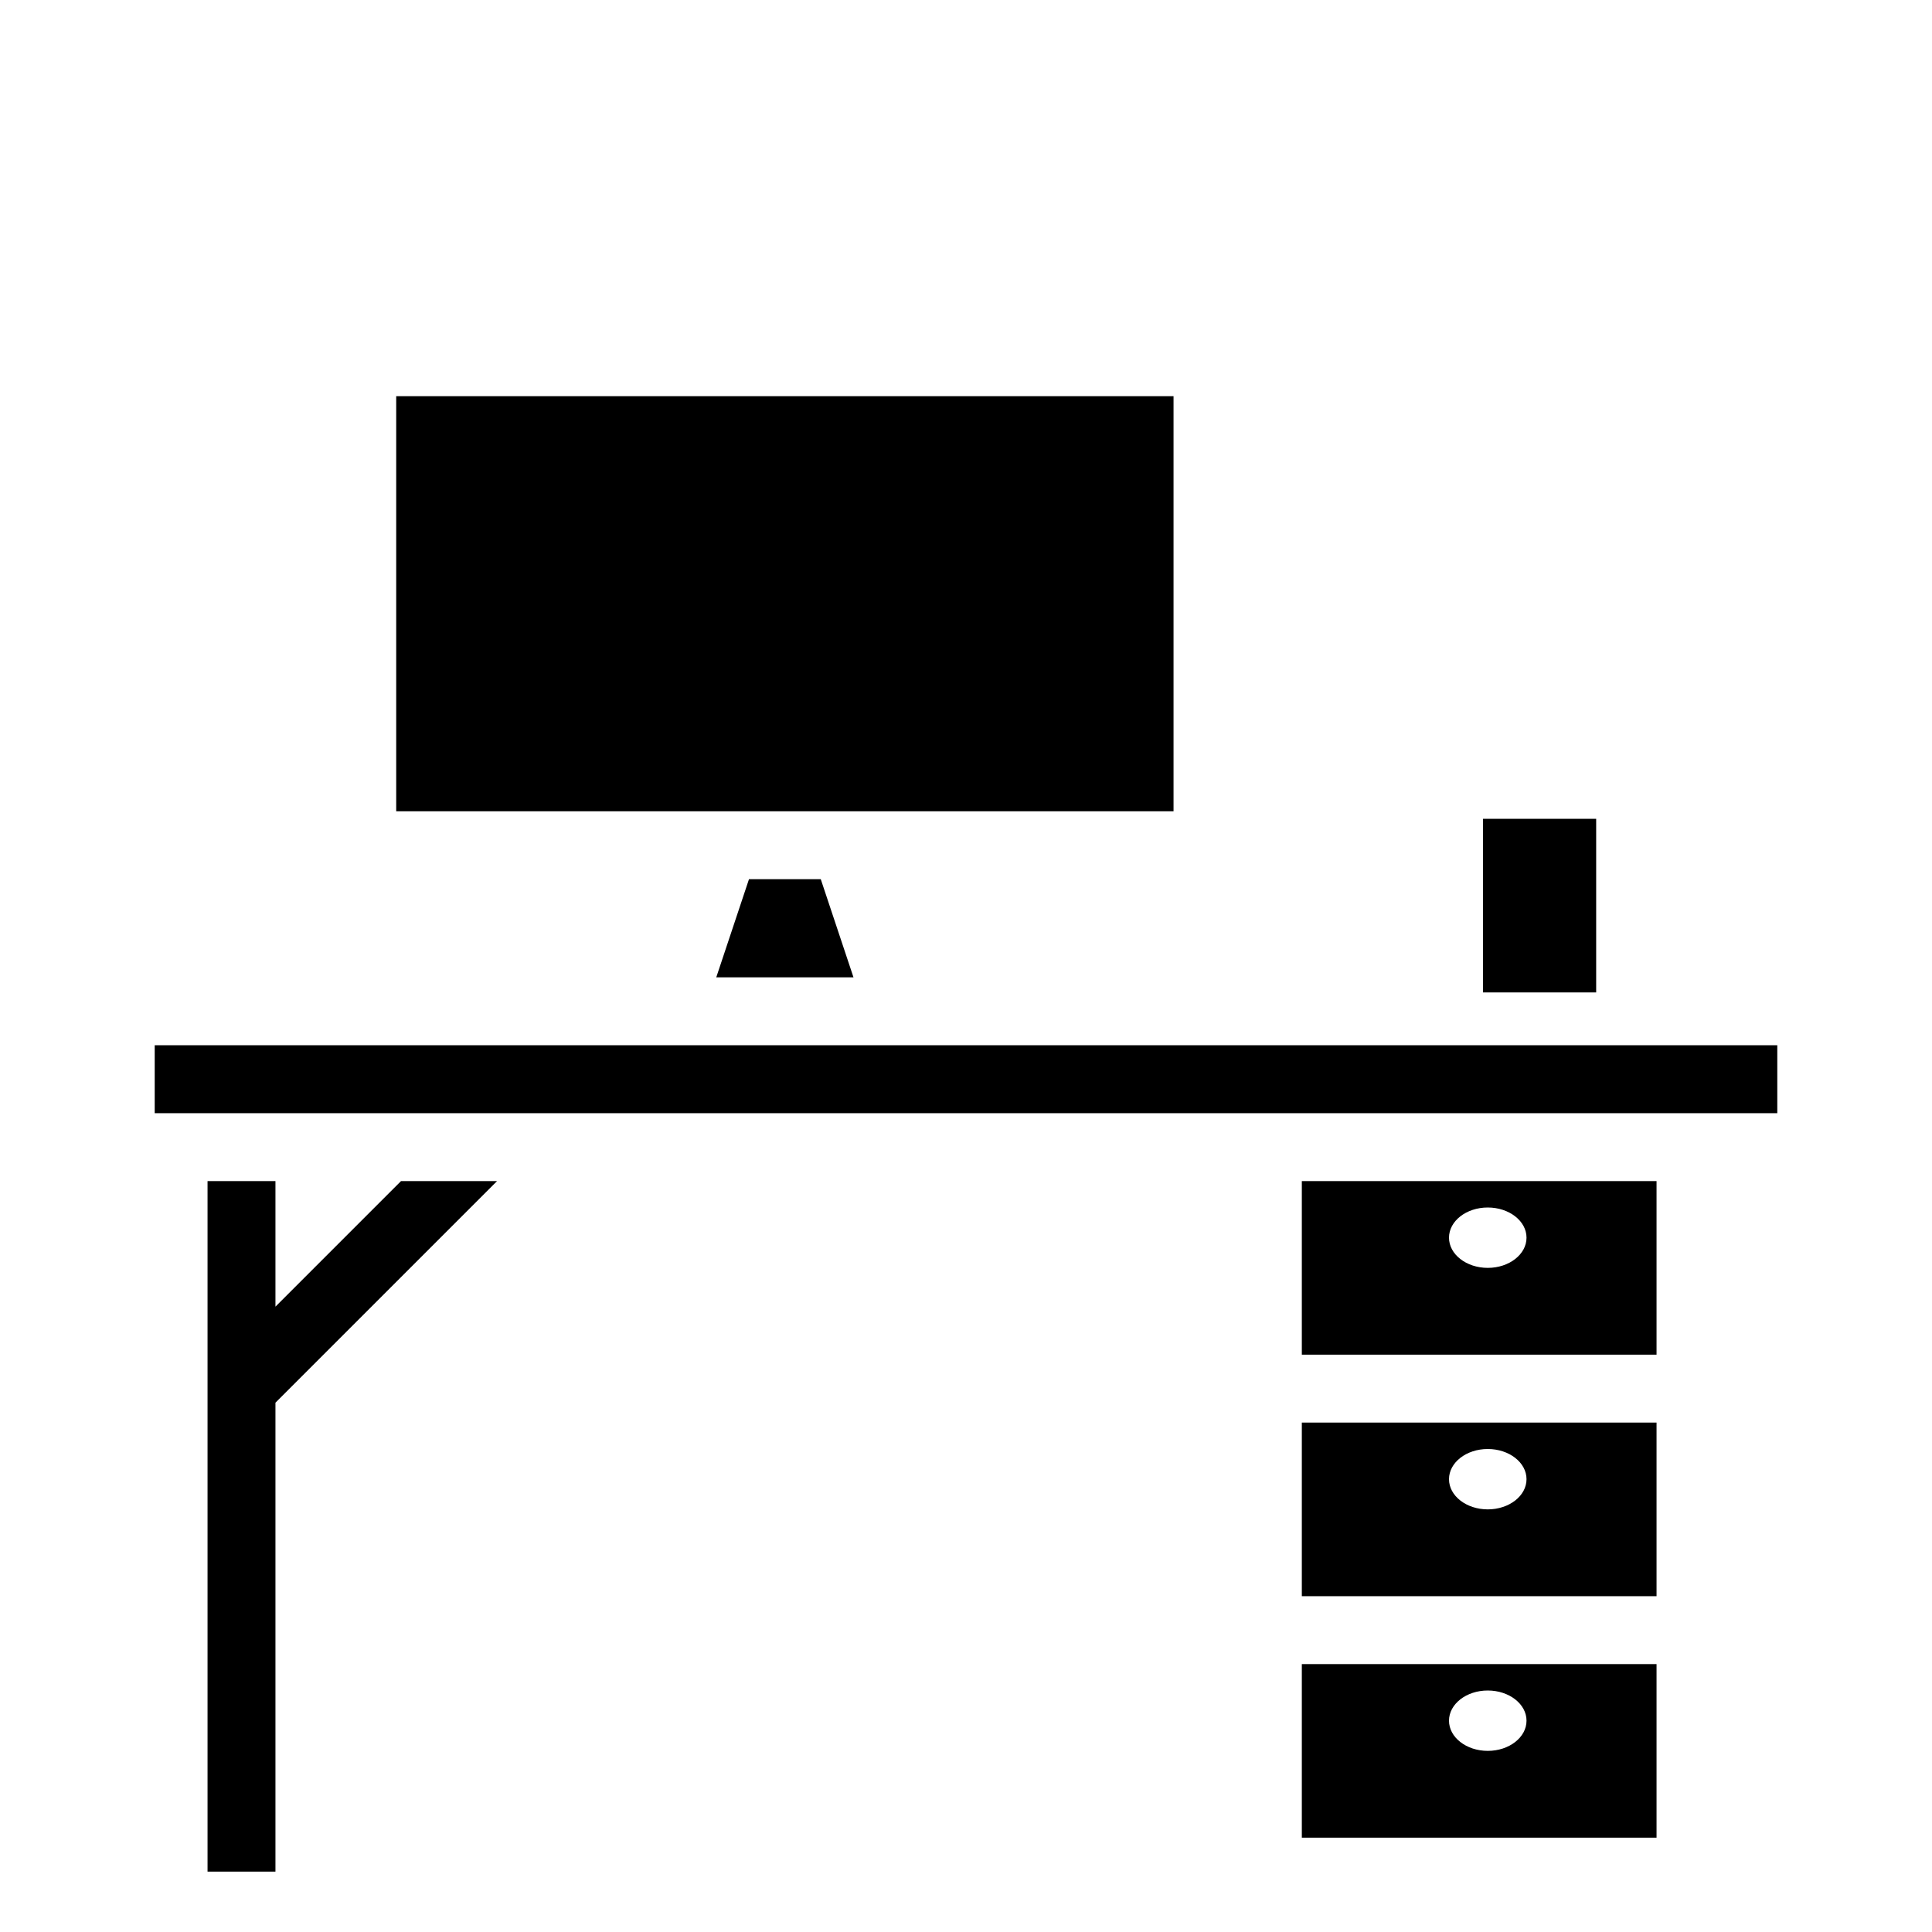
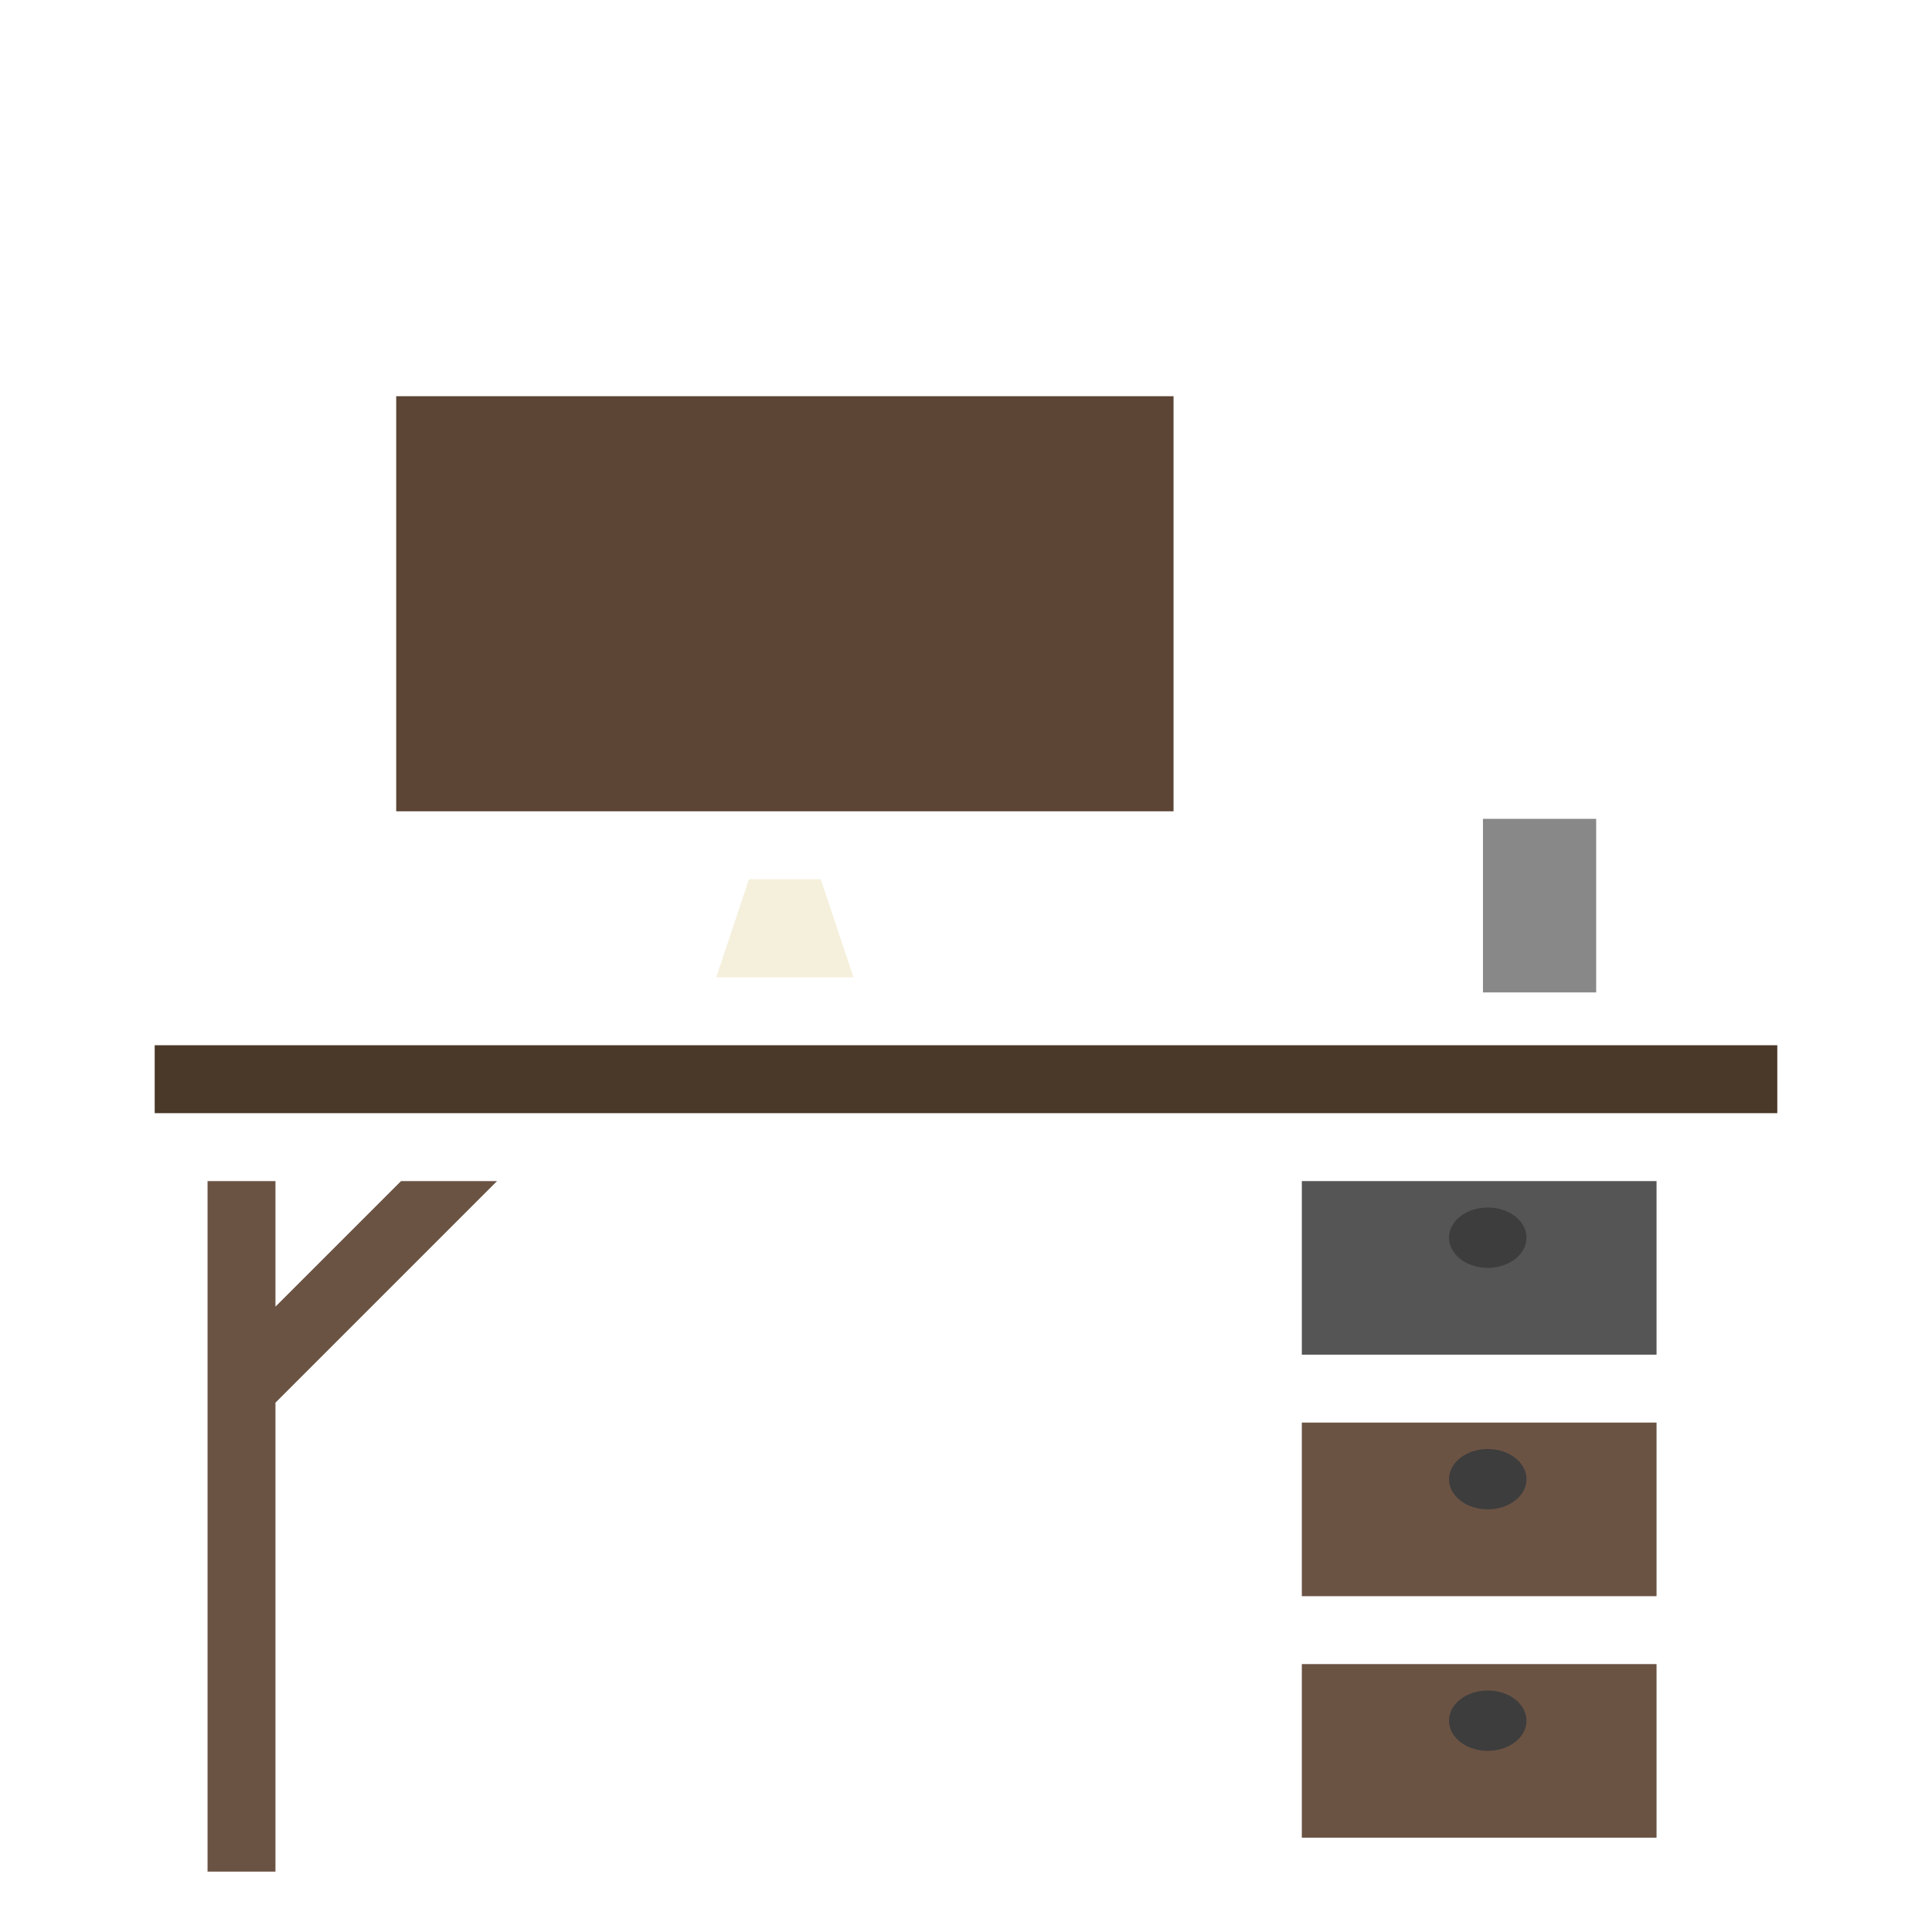
<svg xmlns="http://www.w3.org/2000/svg" viewBox="0 0 512 512">
-   <path fill="#000" d="M104.998 104.998v110.004h206.004V104.998H104.998zm288 112v46.004h30.004v-46.004h-30.004zm-194.512 16-8.668 26.004h36.364l-8.668-26.004h-19.028zm-157.488 44v18.004h430.004v-18.004H40.998zm14.004 36V496h17.996V371.729l58.73-58.731h-25.453l-33.277 33.277v-33.277H55.002zm289.996 0v46.004h94.004v-46.004h-94.004zM394.271 320a10.272 8 0 0 1 10.272 8 10.272 8 0 0 1-10.272 8A10.272 8 0 0 1 384 328a10.272 8 0 0 1 10.271-8zm-49.273 56.998v46.004h94.004v-46.004h-94.004zM394.271 384a10.272 8 0 0 1 10.272 8 10.272 8 0 0 1-10.272 8A10.272 8 0 0 1 384 392a10.272 8 0 0 1 10.271-8zm-49.273 56.998v46.004h94.004v-46.004h-94.004zM394.271 448a10.272 8 0 0 1 10.272 8 10.272 8 0 0 1-10.272 8A10.272 8 0 0 1 384 456a10.272 8 0 0 1 10.271-8z" />
+   <path fill="#5c4535" d="M 104.998,104.998 L 104.998,215.002 L 311.002,215.002 L 311.002,104.998 L 104.998,104.998" />
+   <path fill="#888" d="M 392.998,216.998 L 392.998,263.002 L 423.002,263.002 L 423.002,216.998 L 392.998,216.998 L 392.998,216.998" />
+   <path fill="#f5f0dc" d="M 198.486,232.998 L 189.818,259.002 L 226.182,259.002 L 217.514,232.998 L 198.486,232.998 L 198.486,232.998" />
+   <path fill="#4a3828" d="M 40.998,276.998 L 40.998,295.002 L 471.002,295.002 L 471.002,276.998 L 40.998,276.998 L 40.998,276.998" />
+   <path fill="#6b5344" d="M 55.002,312.998 L 55.002,496.0 L 72.998,496.0 L 72.998,371.729 L 131.728,312.998 L 106.275,312.998 L 72.998,346.275 L 72.998,312.998 L 55.002,312.998 L 55.002,312.998" />
+   <path fill="#555" d="M 344.998,312.998 L 344.998,359.002 L 439.002,359.002 L 439.002,312.998 L 344.998,312.998" />
+   <path fill="#3d3d3d" d="M 394.271,320.0 A 10.272,8.0 0.0 0,1 404.543,328.0 A 10.272,8.0 0.0 0,1 394.271,336.0 A 10.272,8.0 0.0 0,1 384.0,328.0 A 10.272,8.0 0.0 0,1 394.271,320.0" />
+   <path fill="#6b5344" d="M 344.998,376.998 L 344.998,423.002 L 439.002,423.002 L 439.002,376.998 L 344.998,376.998" />
+   <path fill="#3d3d3d" d="M 394.271,384.0 A 10.272,8.0 0.0 0,1 404.543,392.0 A 10.272,8.0 0.0 0,1 394.271,400.0 A 10.272,8.0 0.0 0,1 384.0,392.0 A 10.272,8.0 0.0 0,1 394.271,384.0" />
+   <path fill="#6b5344" d="M 344.998,440.998 L 344.998,487.002 L 439.002,487.002 L 439.002,440.998 L 344.998,440.998" />
+   <path fill="#3d3d3d" d="M 394.271,448.0 A 10.272,8.0 0.0 0,1 404.543,456.0 A 10.272,8.0 0.0 0,1 394.271,464.0 A 10.272,8.0 0.0 0,1 384.0,456.0 A 10.272,8.0 0.0 0,1 394.271,448.0" />
</svg>
